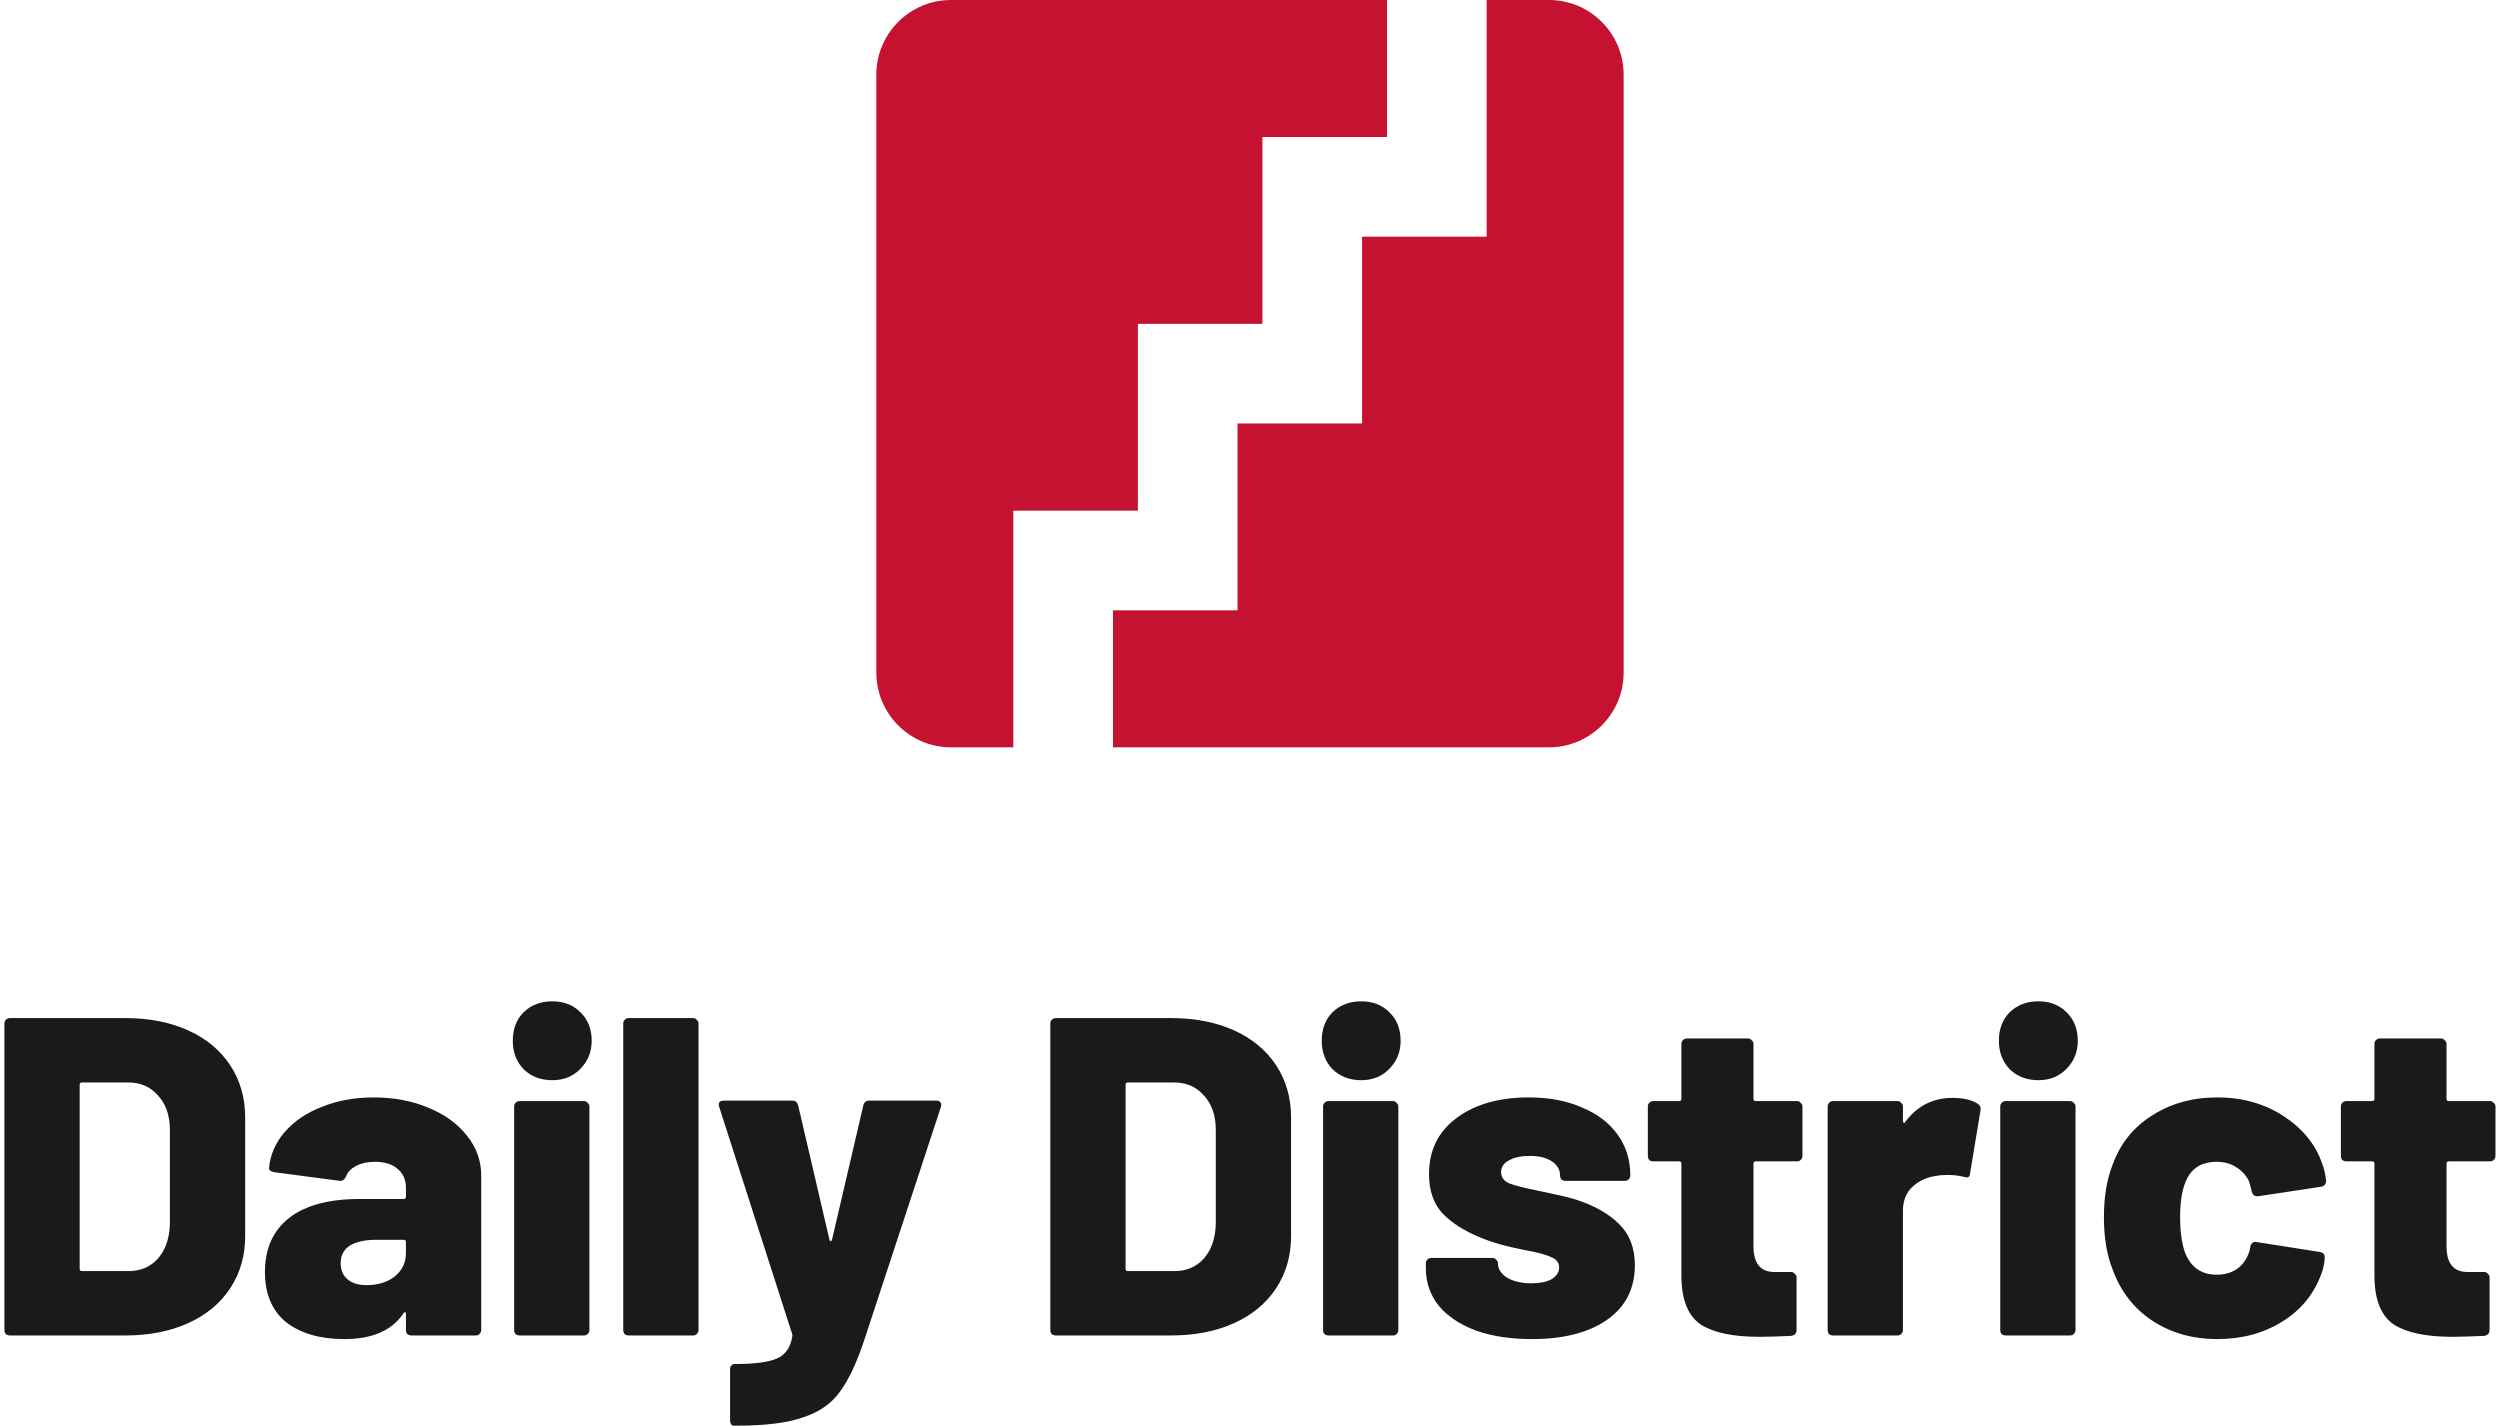
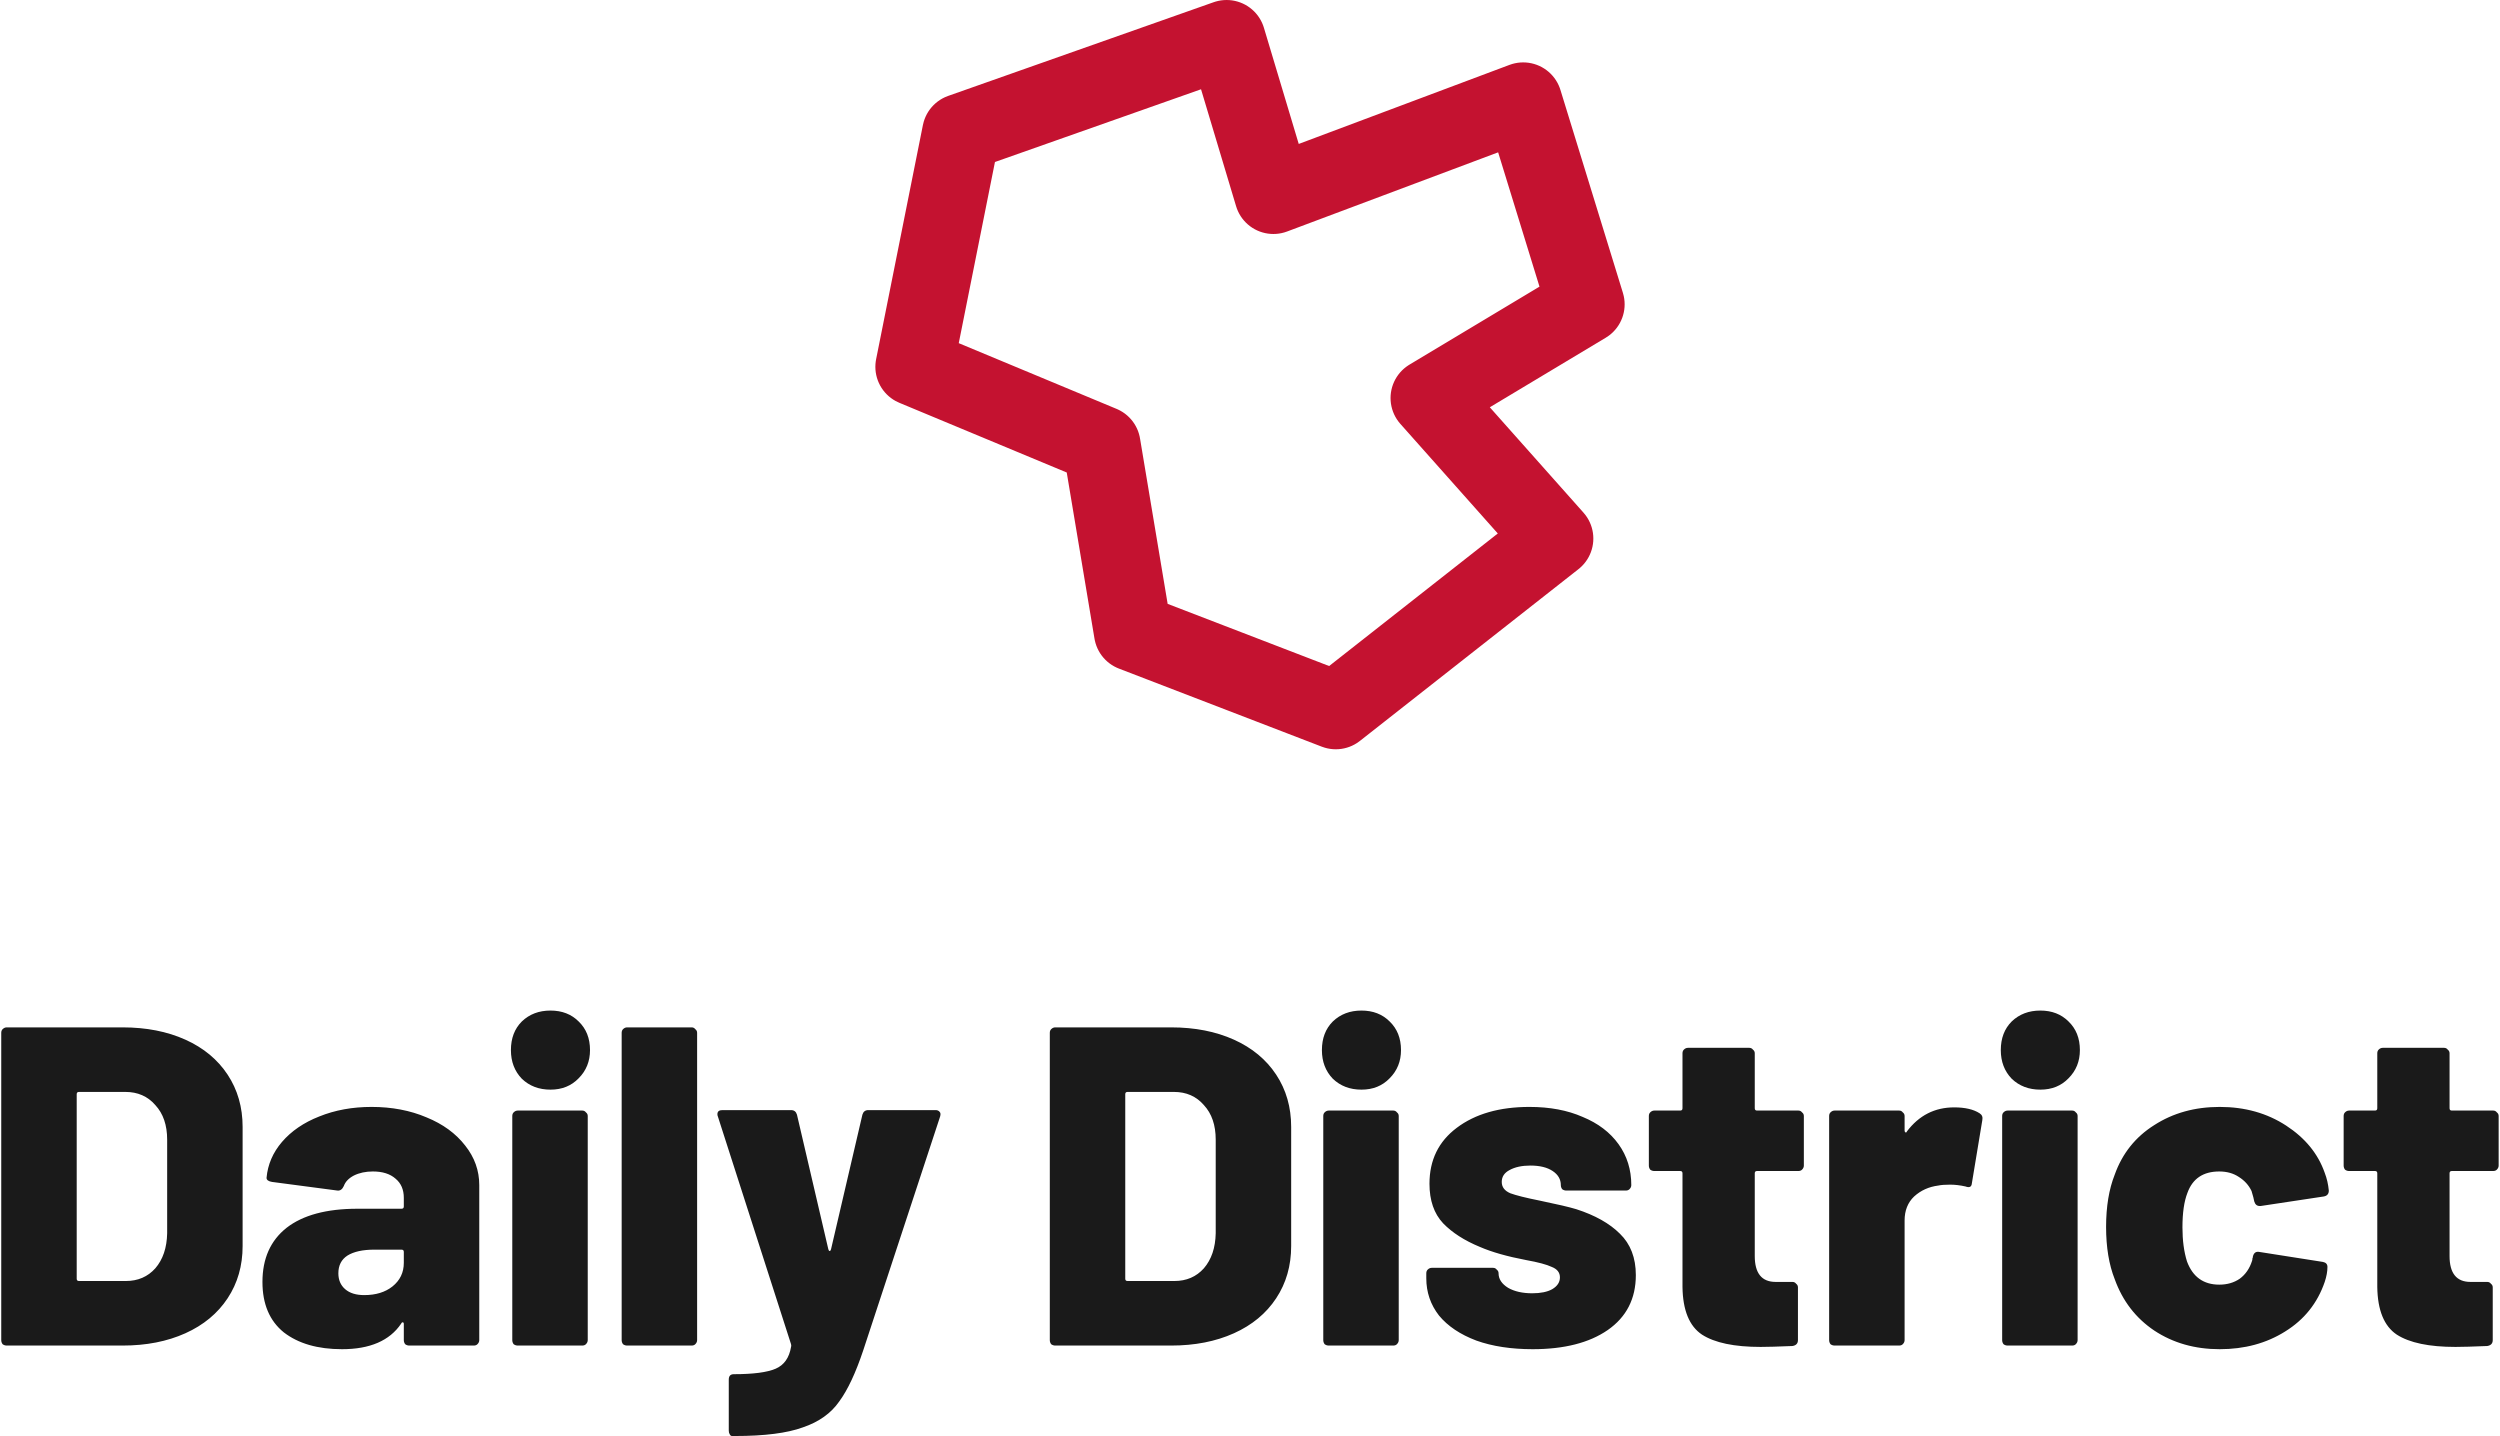
- <svg xmlns="http://www.w3.org/2000/svg" viewBox="0 0 241.75 138.35" width="242" height="138" role="img" aria-label="Daily District">
-   <path fill="#C41230" fill-rule="evenodd" d="M91.864 0.000H149.884A7.252 7.252 0 0 1 157.136 7.252V65.272A7.252 7.252 0 0 1 149.884 72.524H91.864A7.252 7.252 0 0 1 84.612 65.272V7.252A7.252 7.252 0 0 1 91.864 0.000ZM134.170 0.000L134.170 13.296L122.083 13.296L122.083 31.427L109.995 31.427L109.995 49.558L97.908 49.558L97.908 72.524L107.578 72.524L107.578 59.228L119.665 59.228L119.665 41.097L131.753 41.097L131.753 22.966L143.840 22.966L143.840 0.000Z" />
-   <path fill="#1A1A1A" transform="translate(-2.16 85.60)" d="M 2.684,44 Q 2.464,44 2.288,43.868 2.156,43.692 2.156,43.472 V 13.728 q 0,-0.22 0.132,-0.352 Q 2.464,13.2 2.684,13.2 h 11.22 q 3.432,0 6.072,1.188 2.64,1.188 4.092,3.388 1.452,2.2 1.452,5.06 v 11.528 q 0,2.86 -1.452,5.06 -1.452,2.2 -4.092,3.388 -2.64,1.188 -6.072,1.188 Z M 9.46,37.532 q 0,0.22 0.22,0.22 h 4.532 q 1.76,0 2.86,-1.232 1.1,-1.276 1.144,-3.388 v -9.064 q 0,-2.112 -1.144,-3.344 -1.1,-1.276 -2.904,-1.276 H 9.68 q -0.22,0 -0.22,0.22 z M 38,20.9 q 2.948,0 5.324,1.012 2.376,0.968 3.74,2.728 1.364,1.716 1.364,3.828 v 15.004 q 0,0.22 -0.176,0.396 -0.132,0.132 -0.352,0.132 h -6.248 q -0.22,0 -0.396,-0.132 -0.132,-0.176 -0.132,-0.396 v -1.54 q 0,-0.176 -0.088,-0.176 -0.088,-0.044 -0.176,0.132 -1.672,2.464 -5.72,2.464 -3.52,0 -5.632,-1.628 -2.068,-1.672 -2.068,-4.884 0,-3.388 2.332,-5.236 2.376,-1.848 6.864,-1.848 h 4.268 q 0.22,0 0.22,-0.22 V 29.7 q 0,-1.188 -0.792,-1.848 -0.792,-0.704 -2.2,-0.704 -1.056,0 -1.848,0.396 -0.748,0.396 -0.968,1.012 -0.22,0.484 -0.616,0.44 l -6.336,-0.836 q -0.528,-0.088 -0.528,-0.396 0.176,-1.936 1.496,-3.476 1.364,-1.584 3.608,-2.464 2.288,-0.924 5.06,-0.924 z m -0.704,18.216 q 1.672,0 2.728,-0.836 1.1,-0.88 1.1,-2.288 v -1.056 q 0,-0.22 -0.22,-0.22 h -2.64 q -1.672,0 -2.596,0.572 -0.88,0.572 -0.88,1.716 0,0.968 0.66,1.54 0.66,0.572 1.848,0.572 z M 55.32,19.228 q -1.672,0 -2.772,-1.056 -1.056,-1.1 -1.056,-2.772 0,-1.716 1.056,-2.772 1.1,-1.056 2.772,-1.056 1.672,0 2.728,1.056 1.1,1.056 1.1,2.772 0,1.628 -1.1,2.728 -1.056,1.1 -2.728,1.1 z M 52.152,44 q -0.22,0 -0.396,-0.132 -0.132,-0.176 -0.132,-0.396 V 21.78 q 0,-0.22 0.132,-0.352 0.176,-0.176 0.396,-0.176 h 6.248 q 0.22,0 0.352,0.176 0.176,0.132 0.176,0.352 v 21.692 q 0,0.22 -0.176,0.396 -0.132,0.132 -0.352,0.132 z m 10.588,0 q -0.22,0 -0.396,-0.132 -0.132,-0.176 -0.132,-0.396 V 13.728 q 0,-0.22 0.132,-0.352 0.176,-0.176 0.396,-0.176 h 6.248 q 0.22,0 0.352,0.176 0.176,0.132 0.176,0.352 v 29.744 q 0,0.22 -0.176,0.396 -0.132,0.132 -0.352,0.132 z m 10.148,8.756 q -0.132,0 -0.22,-0.176 -0.088,-0.132 -0.088,-0.352 V 47.3 q 0,-0.528 0.484,-0.528 2.816,0 4.048,-0.528 1.232,-0.528 1.496,-2.112 0.044,-0.088 0,-0.264 l -7.084,-22.044 q -0.044,-0.088 -0.044,-0.22 0,-0.396 0.484,-0.396 h 6.644 q 0.44,0 0.572,0.44 l 3.036,13.024 q 0.044,0.176 0.132,0.176 0.088,0 0.132,-0.176 l 3.036,-13.024 q 0.132,-0.44 0.572,-0.44 h 6.512 q 0.264,0 0.396,0.176 0.132,0.132 0.044,0.44 l -7.436,22.616 q -1.1,3.3 -2.332,4.972 -1.188,1.716 -3.52,2.508 -2.288,0.836 -6.556,0.836 z M 104.184,44 q -0.22,0 -0.396,-0.132 -0.132,-0.176 -0.132,-0.396 V 13.728 q 0,-0.22 0.132,-0.352 0.176,-0.176 0.396,-0.176 h 11.22 q 3.432,0 6.072,1.188 2.64,1.188 4.092,3.388 1.452,2.2 1.452,5.06 v 11.528 q 0,2.86 -1.452,5.06 -1.452,2.2 -4.092,3.388 -2.64,1.188 -6.072,1.188 z m 6.776,-6.468 q 0,0.22 0.22,0.22 h 4.532 q 1.76,0 2.86,-1.232 1.1,-1.276 1.144,-3.388 v -9.064 q 0,-2.112 -1.144,-3.344 -1.1,-1.276 -2.904,-1.276 h -4.488 q -0.22,0 -0.22,0.22 z m 22.864,-18.304 q -1.672,0 -2.772,-1.056 -1.056,-1.1 -1.056,-2.772 0,-1.716 1.056,-2.772 1.1,-1.056 2.772,-1.056 1.672,0 2.728,1.056 1.1,1.056 1.1,2.772 0,1.628 -1.1,2.728 -1.056,1.1 -2.728,1.1 z M 130.656,44 q -0.22,0 -0.396,-0.132 -0.132,-0.176 -0.132,-0.396 V 21.78 q 0,-0.22 0.132,-0.352 0.176,-0.176 0.396,-0.176 h 6.248 q 0.22,0 0.352,0.176 0.176,0.132 0.176,0.352 v 21.692 q 0,0.22 -0.176,0.396 -0.132,0.132 -0.352,0.132 z m 19.74,0.352 q -3.124,0 -5.456,-0.836 -2.332,-0.88 -3.608,-2.42 -1.232,-1.584 -1.232,-3.608 v -0.484 q 0,-0.22 0.132,-0.352 0.176,-0.176 0.396,-0.176 h 5.94 q 0.22,0 0.352,0.176 0.176,0.132 0.176,0.352 0,0.836 0.924,1.408 0.924,0.528 2.332,0.528 1.232,0 1.936,-0.396 0.748,-0.44 0.748,-1.144 0,-0.704 -0.792,-1.012 -0.748,-0.352 -2.464,-0.66 -2.772,-0.528 -4.488,-1.276 -2.244,-0.924 -3.564,-2.288 -1.32,-1.408 -1.32,-3.828 0,-3.432 2.64,-5.412 2.684,-2.024 7.04,-2.024 2.948,0 5.148,0.968 2.244,0.924 3.476,2.64 1.232,1.716 1.232,3.96 0,0.22 -0.176,0.396 -0.132,0.132 -0.352,0.132 h -5.764 q -0.22,0 -0.396,-0.132 -0.132,-0.176 -0.132,-0.396 0,-0.836 -0.792,-1.364 -0.792,-0.528 -2.156,-0.528 -1.232,0 -2.024,0.44 -0.748,0.396 -0.748,1.144 0,0.748 0.836,1.1 0.836,0.308 2.816,0.704 2.552,0.528 3.564,0.836 2.728,0.88 4.224,2.376 1.54,1.496 1.54,4.004 0,3.432 -2.728,5.324 -2.684,1.848 -7.26,1.848 z m 26.252,-17.776 q 0,0.22 -0.176,0.396 -0.132,0.132 -0.352,0.132 h -4.004 q -0.22,0 -0.22,0.22 v 8.008 q 0,2.508 2.024,2.508 h 1.628 q 0.22,0 0.352,0.176 0.176,0.132 0.176,0.352 v 5.104 q 0,0.484 -0.528,0.572 -2.112,0.088 -3.08,0.088 -3.828,0 -5.676,-1.188 -1.848,-1.232 -1.892,-4.62 v -11 q 0,-0.22 -0.22,-0.22 h -2.508 q -0.22,0 -0.396,-0.132 -0.132,-0.176 -0.132,-0.396 V 21.78 q 0,-0.22 0.132,-0.352 0.176,-0.176 0.396,-0.176 h 2.508 q 0.22,0 0.22,-0.22 v -5.324 q 0,-0.22 0.132,-0.352 0.176,-0.176 0.396,-0.176 h 5.94 q 0.22,0 0.352,0.176 0.176,0.132 0.176,0.352 v 5.324 q 0,0.22 0.22,0.22 h 4.004 q 0.22,0 0.352,0.176 0.176,0.132 0.176,0.352 z m 14.548,-5.632 q 1.584,0 2.464,0.572 0.352,0.22 0.264,0.66 l -1.012,6.116 q -0.044,0.528 -0.616,0.308 -0.792,-0.176 -1.496,-0.176 -0.748,0 -1.144,0.088 -1.364,0.176 -2.332,1.056 -0.924,0.88 -0.924,2.332 v 11.572 q 0,0.22 -0.176,0.396 -0.132,0.132 -0.352,0.132 h -6.248 q -0.22,0 -0.396,-0.132 -0.132,-0.176 -0.132,-0.396 V 21.78 q 0,-0.22 0.132,-0.352 0.176,-0.176 0.396,-0.176 h 6.248 q 0.22,0 0.352,0.176 0.176,0.132 0.176,0.352 v 1.408 q 0,0.132 0.088,0.176 0.088,0.044 0.132,-0.088 1.76,-2.332 4.576,-2.332 z m 8.344,-1.716 q -1.672,0 -2.772,-1.056 -1.056,-1.1 -1.056,-2.772 0,-1.716 1.056,-2.772 1.1,-1.056 2.772,-1.056 1.672,0 2.728,1.056 1.1,1.056 1.1,2.772 0,1.628 -1.1,2.728 -1.056,1.1 -2.728,1.1 z M 196.372,44 q -0.22,0 -0.396,-0.132 -0.132,-0.176 -0.132,-0.396 V 21.78 q 0,-0.22 0.132,-0.352 0.176,-0.176 0.396,-0.176 h 6.248 q 0.22,0 0.352,0.176 0.176,0.132 0.176,0.352 v 21.692 q 0,0.22 -0.176,0.396 -0.132,0.132 -0.352,0.132 z m 20.532,0.352 q -3.608,0 -6.336,-1.804 -2.684,-1.804 -3.828,-4.972 -0.836,-2.112 -0.836,-5.06 0,-2.948 0.836,-5.06 1.1,-3.08 3.828,-4.796 2.728,-1.76 6.336,-1.76 3.652,0 6.424,1.804 2.772,1.804 3.74,4.576 0.308,0.792 0.396,1.716 0,0.484 -0.484,0.572 l -6.116,0.924 h -0.088 q -0.396,0 -0.528,-0.44 l -0.088,-0.396 q -0.088,-0.352 -0.176,-0.616 -0.396,-0.836 -1.232,-1.364 -0.792,-0.528 -1.892,-0.528 -2.332,0 -3.08,2.068 -0.484,1.232 -0.484,3.344 0,1.892 0.44,3.3 0.836,2.244 3.124,2.244 1.144,0 1.98,-0.572 0.836,-0.616 1.188,-1.716 0.044,-0.088 0.044,-0.264 0.044,-0.044 0.044,-0.176 0.132,-0.528 0.616,-0.44 l 6.16,0.968 q 0.44,0.088 0.44,0.484 0,0.66 -0.264,1.452 -1.056,3.08 -3.828,4.796 -2.728,1.716 -6.336,1.716 z m 27,-17.776 q 0,0.22 -0.176,0.396 -0.132,0.132 -0.352,0.132 h -4.004 q -0.22,0 -0.22,0.22 v 8.008 q 0,2.508 2.024,2.508 h 1.628 q 0.22,0 0.352,0.176 0.176,0.132 0.176,0.352 v 5.104 q 0,0.484 -0.528,0.572 -2.112,0.088 -3.08,0.088 -3.828,0 -5.676,-1.188 -1.848,-1.232 -1.892,-4.62 v -11 q 0,-0.22 -0.22,-0.22 h -2.508 q -0.22,0 -0.396,-0.132 -0.132,-0.176 -0.132,-0.396 V 21.78 q 0,-0.22 0.132,-0.352 0.176,-0.176 0.396,-0.176 h 2.508 q 0.22,0 0.22,-0.22 v -5.324 q 0,-0.22 0.132,-0.352 0.176,-0.176 0.396,-0.176 h 5.94 q 0.22,0 0.352,0.176 0.176,0.132 0.176,0.352 v 5.324 q 0,0.22 0.22,0.22 h 4.004 q 0.22,0 0.352,0.176 0.176,0.132 0.176,0.352 z" />
+ <svg xmlns="http://www.w3.org/2000/svg" viewBox="0 0 241.75 139.00" width="242" height="139" role="img" aria-label="Daily District">
+   <path fill="none" stroke="#C41230" stroke-width="7.54" stroke-linejoin="round" transform="translate(84.61 0)" d="M8.30 12.84 L34.00 3.77 L38.53 18.88 L62.71 9.81 L68.76 29.46 L53.64 38.53 L65.73 52.13 L44.57 68.76 L24.93 61.20 L21.90 43.06 L3.77 35.51Z" />
+   <path fill="#1A1A1A" transform="translate(-2.16 86.25)" d="M 2.684,44 Q 2.464,44 2.288,43.868 2.156,43.692 2.156,43.472 V 13.728 q 0,-0.22 0.132,-0.352 Q 2.464,13.2 2.684,13.2 h 11.22 q 3.432,0 6.072,1.188 2.64,1.188 4.092,3.388 1.452,2.2 1.452,5.06 v 11.528 q 0,2.86 -1.452,5.06 -1.452,2.2 -4.092,3.388 -2.64,1.188 -6.072,1.188 Z M 9.46,37.532 q 0,0.22 0.22,0.22 h 4.532 q 1.76,0 2.86,-1.232 1.1,-1.276 1.144,-3.388 v -9.064 q 0,-2.112 -1.144,-3.344 -1.1,-1.276 -2.904,-1.276 H 9.68 q -0.22,0 -0.22,0.22 z M 38,20.9 q 2.948,0 5.324,1.012 2.376,0.968 3.74,2.728 1.364,1.716 1.364,3.828 v 15.004 q 0,0.22 -0.176,0.396 -0.132,0.132 -0.352,0.132 h -6.248 q -0.22,0 -0.396,-0.132 -0.132,-0.176 -0.132,-0.396 v -1.54 q 0,-0.176 -0.088,-0.176 -0.088,-0.044 -0.176,0.132 -1.672,2.464 -5.72,2.464 -3.52,0 -5.632,-1.628 -2.068,-1.672 -2.068,-4.884 0,-3.388 2.332,-5.236 2.376,-1.848 6.864,-1.848 h 4.268 q 0.22,0 0.22,-0.22 V 29.7 q 0,-1.188 -0.792,-1.848 -0.792,-0.704 -2.2,-0.704 -1.056,0 -1.848,0.396 -0.748,0.396 -0.968,1.012 -0.22,0.484 -0.616,0.44 l -6.336,-0.836 q -0.528,-0.088 -0.528,-0.396 0.176,-1.936 1.496,-3.476 1.364,-1.584 3.608,-2.464 2.288,-0.924 5.06,-0.924 z m -0.704,18.216 q 1.672,0 2.728,-0.836 1.1,-0.88 1.1,-2.288 v -1.056 q 0,-0.22 -0.22,-0.22 h -2.64 q -1.672,0 -2.596,0.572 -0.88,0.572 -0.88,1.716 0,0.968 0.66,1.54 0.66,0.572 1.848,0.572 z M 55.32,19.228 q -1.672,0 -2.772,-1.056 -1.056,-1.1 -1.056,-2.772 0,-1.716 1.056,-2.772 1.1,-1.056 2.772,-1.056 1.672,0 2.728,1.056 1.1,1.056 1.1,2.772 0,1.628 -1.1,2.728 -1.056,1.1 -2.728,1.1 z M 52.152,44 q -0.22,0 -0.396,-0.132 -0.132,-0.176 -0.132,-0.396 V 21.78 q 0,-0.22 0.132,-0.352 0.176,-0.176 0.396,-0.176 h 6.248 q 0.22,0 0.352,0.176 0.176,0.132 0.176,0.352 v 21.692 q 0,0.22 -0.176,0.396 -0.132,0.132 -0.352,0.132 z m 10.588,0 q -0.22,0 -0.396,-0.132 -0.132,-0.176 -0.132,-0.396 V 13.728 q 0,-0.22 0.132,-0.352 0.176,-0.176 0.396,-0.176 h 6.248 q 0.22,0 0.352,0.176 0.176,0.132 0.176,0.352 v 29.744 q 0,0.22 -0.176,0.396 -0.132,0.132 -0.352,0.132 z m 10.148,8.756 q -0.132,0 -0.22,-0.176 -0.088,-0.132 -0.088,-0.352 V 47.3 q 0,-0.528 0.484,-0.528 2.816,0 4.048,-0.528 1.232,-0.528 1.496,-2.112 0.044,-0.088 0,-0.264 l -7.084,-22.044 q -0.044,-0.088 -0.044,-0.22 0,-0.396 0.484,-0.396 h 6.644 q 0.44,0 0.572,0.44 l 3.036,13.024 q 0.044,0.176 0.132,0.176 0.088,0 0.132,-0.176 l 3.036,-13.024 q 0.132,-0.44 0.572,-0.44 h 6.512 q 0.264,0 0.396,0.176 0.132,0.132 0.044,0.44 l -7.436,22.616 q -1.1,3.3 -2.332,4.972 -1.188,1.716 -3.52,2.508 -2.288,0.836 -6.556,0.836 z M 104.184,44 q -0.22,0 -0.396,-0.132 -0.132,-0.176 -0.132,-0.396 V 13.728 q 0,-0.22 0.132,-0.352 0.176,-0.176 0.396,-0.176 h 11.22 q 3.432,0 6.072,1.188 2.64,1.188 4.092,3.388 1.452,2.2 1.452,5.06 v 11.528 q 0,2.86 -1.452,5.06 -1.452,2.2 -4.092,3.388 -2.64,1.188 -6.072,1.188 z m 6.776,-6.468 q 0,0.22 0.22,0.22 h 4.532 q 1.76,0 2.86,-1.232 1.1,-1.276 1.144,-3.388 v -9.064 q 0,-2.112 -1.144,-3.344 -1.1,-1.276 -2.904,-1.276 h -4.488 q -0.22,0 -0.22,0.22 z m 22.864,-18.304 q -1.672,0 -2.772,-1.056 -1.056,-1.1 -1.056,-2.772 0,-1.716 1.056,-2.772 1.1,-1.056 2.772,-1.056 1.672,0 2.728,1.056 1.1,1.056 1.1,2.772 0,1.628 -1.1,2.728 -1.056,1.1 -2.728,1.1 z M 130.656,44 q -0.22,0 -0.396,-0.132 -0.132,-0.176 -0.132,-0.396 V 21.78 q 0,-0.22 0.132,-0.352 0.176,-0.176 0.396,-0.176 h 6.248 q 0.22,0 0.352,0.176 0.176,0.132 0.176,0.352 v 21.692 q 0,0.22 -0.176,0.396 -0.132,0.132 -0.352,0.132 z m 19.74,0.352 q -3.124,0 -5.456,-0.836 -2.332,-0.88 -3.608,-2.42 -1.232,-1.584 -1.232,-3.608 v -0.484 q 0,-0.22 0.132,-0.352 0.176,-0.176 0.396,-0.176 h 5.94 q 0.22,0 0.352,0.176 0.176,0.132 0.176,0.352 0,0.836 0.924,1.408 0.924,0.528 2.332,0.528 1.232,0 1.936,-0.396 0.748,-0.44 0.748,-1.144 0,-0.704 -0.792,-1.012 -0.748,-0.352 -2.464,-0.66 -2.772,-0.528 -4.488,-1.276 -2.244,-0.924 -3.564,-2.288 -1.32,-1.408 -1.32,-3.828 0,-3.432 2.64,-5.412 2.684,-2.024 7.04,-2.024 2.948,0 5.148,0.968 2.244,0.924 3.476,2.64 1.232,1.716 1.232,3.96 0,0.22 -0.176,0.396 -0.132,0.132 -0.352,0.132 h -5.764 q -0.22,0 -0.396,-0.132 -0.132,-0.176 -0.132,-0.396 0,-0.836 -0.792,-1.364 -0.792,-0.528 -2.156,-0.528 -1.232,0 -2.024,0.44 -0.748,0.396 -0.748,1.144 0,0.748 0.836,1.1 0.836,0.308 2.816,0.704 2.552,0.528 3.564,0.836 2.728,0.88 4.224,2.376 1.54,1.496 1.54,4.004 0,3.432 -2.728,5.324 -2.684,1.848 -7.26,1.848 z m 26.252,-17.776 q 0,0.22 -0.176,0.396 -0.132,0.132 -0.352,0.132 h -4.004 q -0.22,0 -0.22,0.22 v 8.008 q 0,2.508 2.024,2.508 h 1.628 q 0.22,0 0.352,0.176 0.176,0.132 0.176,0.352 v 5.104 q 0,0.484 -0.528,0.572 -2.112,0.088 -3.08,0.088 -3.828,0 -5.676,-1.188 -1.848,-1.232 -1.892,-4.62 v -11 q 0,-0.22 -0.22,-0.22 h -2.508 q -0.22,0 -0.396,-0.132 -0.132,-0.176 -0.132,-0.396 V 21.78 q 0,-0.22 0.132,-0.352 0.176,-0.176 0.396,-0.176 h 2.508 q 0.22,0 0.22,-0.22 v -5.324 q 0,-0.22 0.132,-0.352 0.176,-0.176 0.396,-0.176 h 5.94 q 0.22,0 0.352,0.176 0.176,0.132 0.176,0.352 v 5.324 q 0,0.22 0.22,0.22 h 4.004 q 0.22,0 0.352,0.176 0.176,0.132 0.176,0.352 z m 14.548,-5.632 q 1.584,0 2.464,0.572 0.352,0.22 0.264,0.66 l -1.012,6.116 q -0.044,0.528 -0.616,0.308 -0.792,-0.176 -1.496,-0.176 -0.748,0 -1.144,0.088 -1.364,0.176 -2.332,1.056 -0.924,0.88 -0.924,2.332 v 11.572 q 0,0.22 -0.176,0.396 -0.132,0.132 -0.352,0.132 h -6.248 q -0.22,0 -0.396,-0.132 -0.132,-0.176 -0.132,-0.396 V 21.78 q 0,-0.22 0.132,-0.352 0.176,-0.176 0.396,-0.176 h 6.248 q 0.22,0 0.352,0.176 0.176,0.132 0.176,0.352 v 1.408 q 0,0.132 0.088,0.176 0.088,0.044 0.132,-0.088 1.76,-2.332 4.576,-2.332 z m 8.344,-1.716 q -1.672,0 -2.772,-1.056 -1.056,-1.1 -1.056,-2.772 0,-1.716 1.056,-2.772 1.1,-1.056 2.772,-1.056 1.672,0 2.728,1.056 1.1,1.056 1.1,2.772 0,1.628 -1.1,2.728 -1.056,1.1 -2.728,1.1 z M 196.372,44 q -0.22,0 -0.396,-0.132 -0.132,-0.176 -0.132,-0.396 V 21.78 q 0,-0.22 0.132,-0.352 0.176,-0.176 0.396,-0.176 h 6.248 q 0.22,0 0.352,0.176 0.176,0.132 0.176,0.352 v 21.692 q 0,0.22 -0.176,0.396 -0.132,0.132 -0.352,0.132 z m 20.532,0.352 q -3.608,0 -6.336,-1.804 -2.684,-1.804 -3.828,-4.972 -0.836,-2.112 -0.836,-5.06 0,-2.948 0.836,-5.06 1.1,-3.08 3.828,-4.796 2.728,-1.76 6.336,-1.76 3.652,0 6.424,1.804 2.772,1.804 3.74,4.576 0.308,0.792 0.396,1.716 0,0.484 -0.484,0.572 l -6.116,0.924 h -0.088 q -0.396,0 -0.528,-0.44 l -0.088,-0.396 q -0.088,-0.352 -0.176,-0.616 -0.396,-0.836 -1.232,-1.364 -0.792,-0.528 -1.892,-0.528 -2.332,0 -3.08,2.068 -0.484,1.232 -0.484,3.344 0,1.892 0.44,3.3 0.836,2.244 3.124,2.244 1.144,0 1.98,-0.572 0.836,-0.616 1.188,-1.716 0.044,-0.088 0.044,-0.264 0.044,-0.044 0.044,-0.176 0.132,-0.528 0.616,-0.44 l 6.16,0.968 q 0.44,0.088 0.44,0.484 0,0.66 -0.264,1.452 -1.056,3.08 -3.828,4.796 -2.728,1.716 -6.336,1.716 z m 27,-17.776 q 0,0.22 -0.176,0.396 -0.132,0.132 -0.352,0.132 h -4.004 q -0.22,0 -0.22,0.22 v 8.008 q 0,2.508 2.024,2.508 h 1.628 q 0.22,0 0.352,0.176 0.176,0.132 0.176,0.352 v 5.104 q 0,0.484 -0.528,0.572 -2.112,0.088 -3.08,0.088 -3.828,0 -5.676,-1.188 -1.848,-1.232 -1.892,-4.62 v -11 q 0,-0.22 -0.22,-0.22 h -2.508 q -0.22,0 -0.396,-0.132 -0.132,-0.176 -0.132,-0.396 V 21.78 q 0,-0.22 0.132,-0.352 0.176,-0.176 0.396,-0.176 h 2.508 q 0.22,0 0.22,-0.22 v -5.324 q 0,-0.22 0.132,-0.352 0.176,-0.176 0.396,-0.176 h 5.94 q 0.22,0 0.352,0.176 0.176,0.132 0.176,0.352 v 5.324 q 0,0.22 0.22,0.22 h 4.004 q 0.22,0 0.352,0.176 0.176,0.132 0.176,0.352 z" />
</svg>
